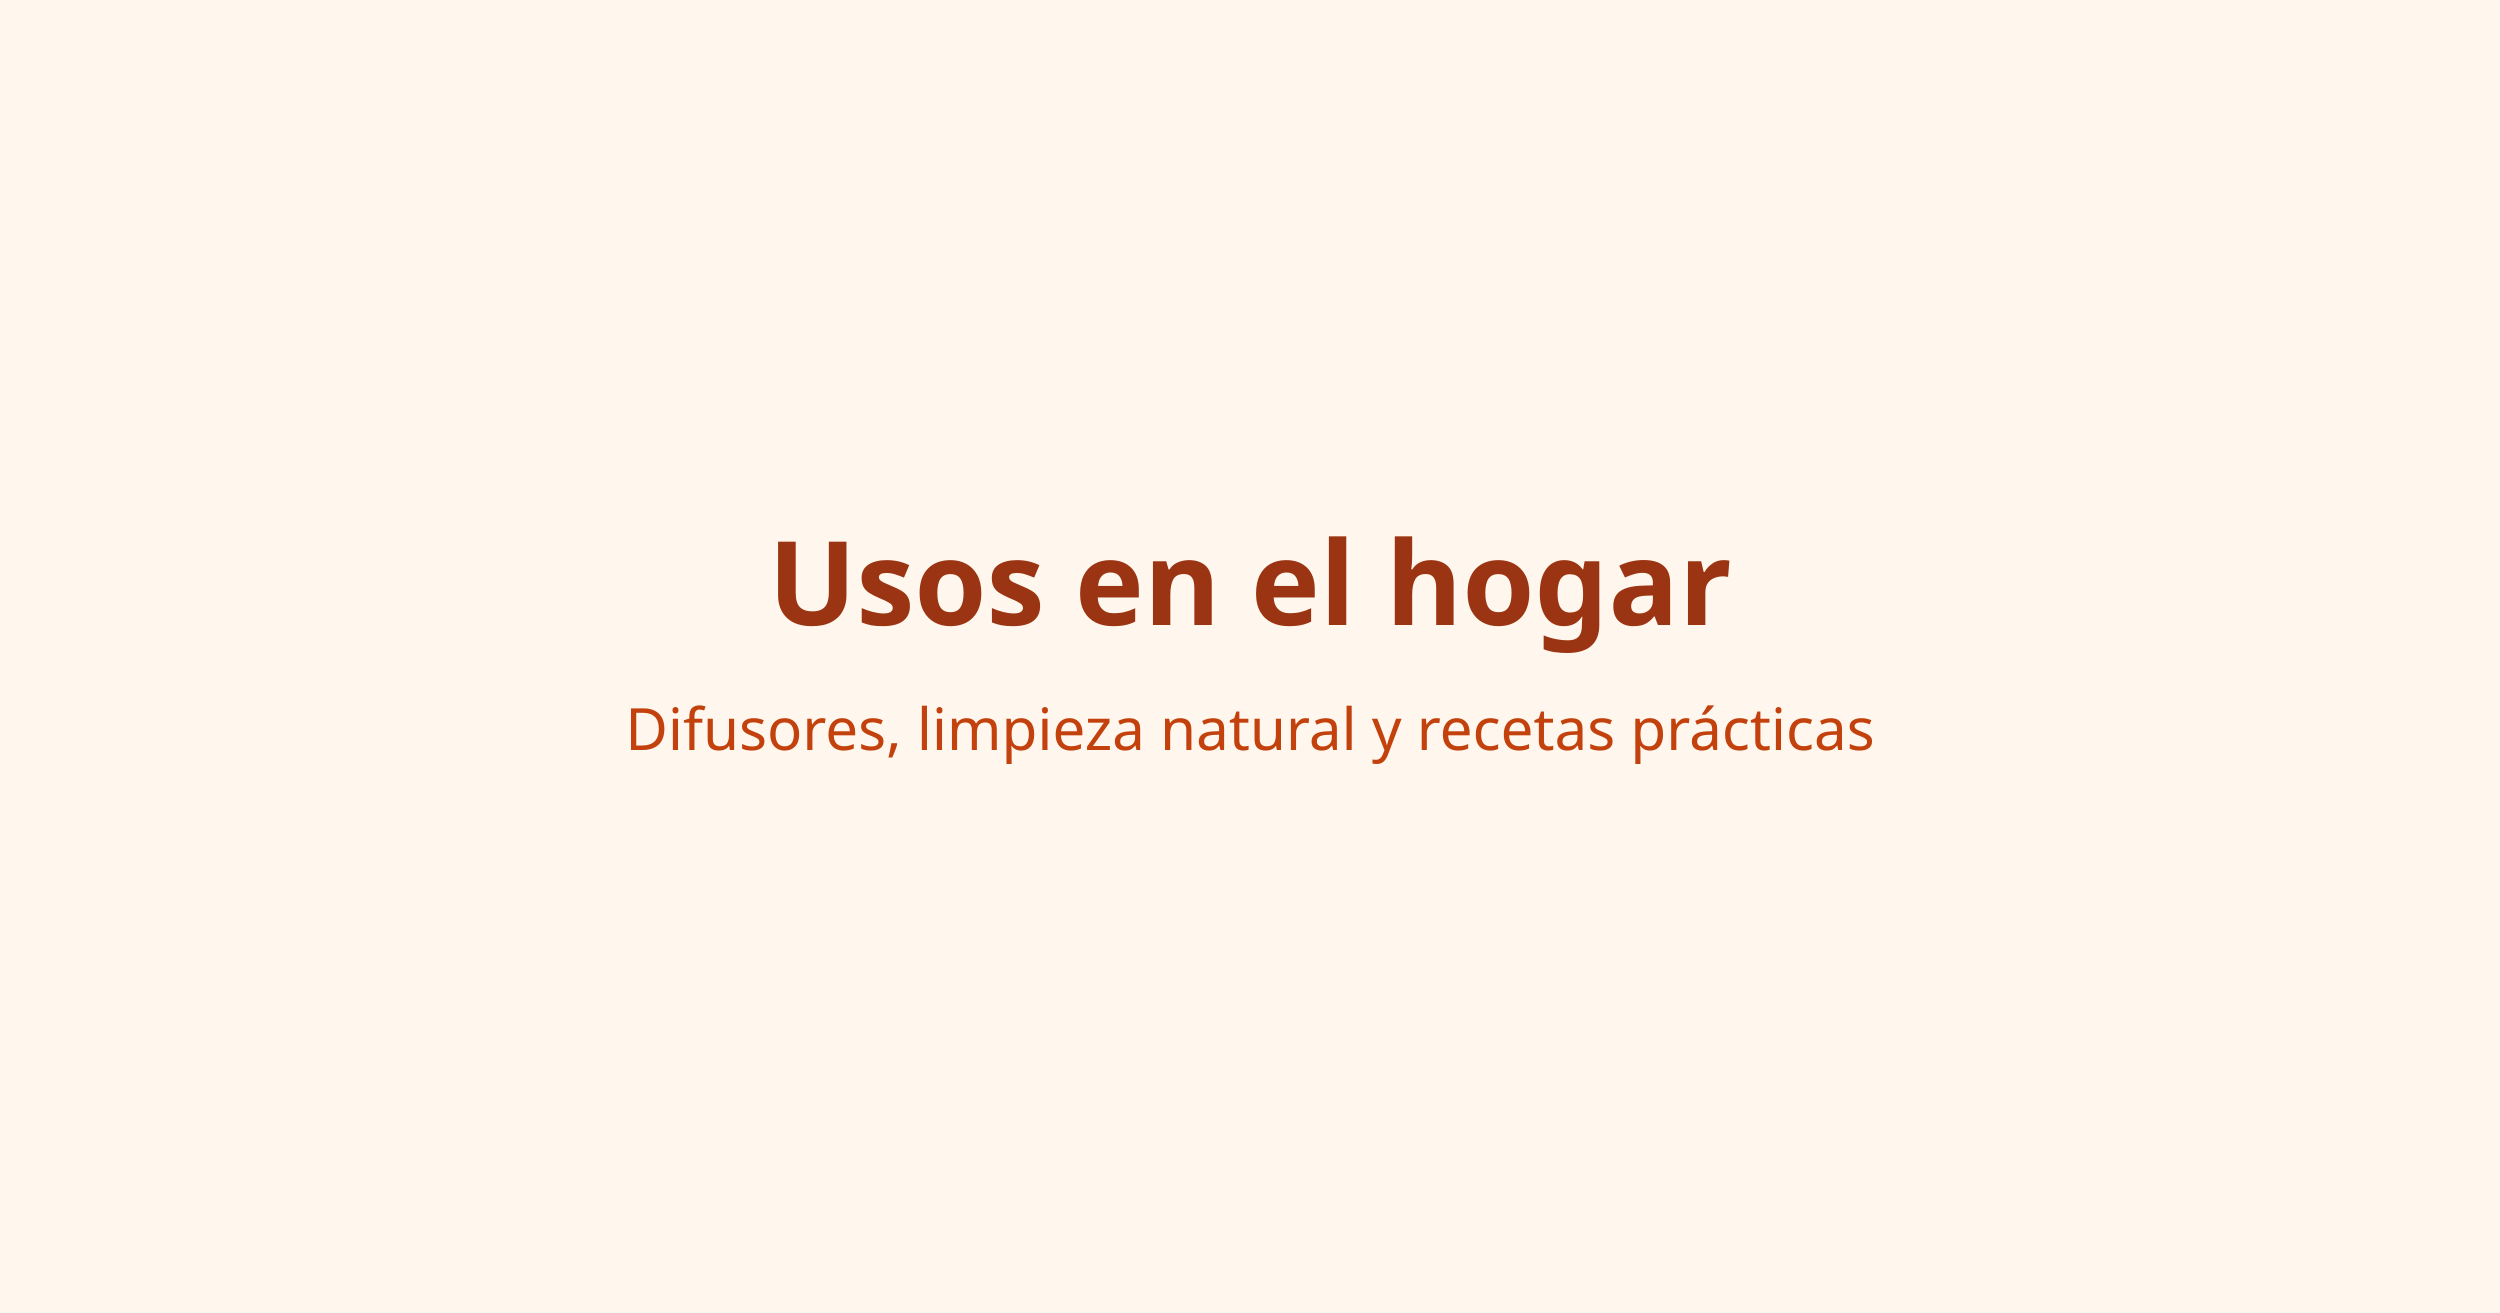
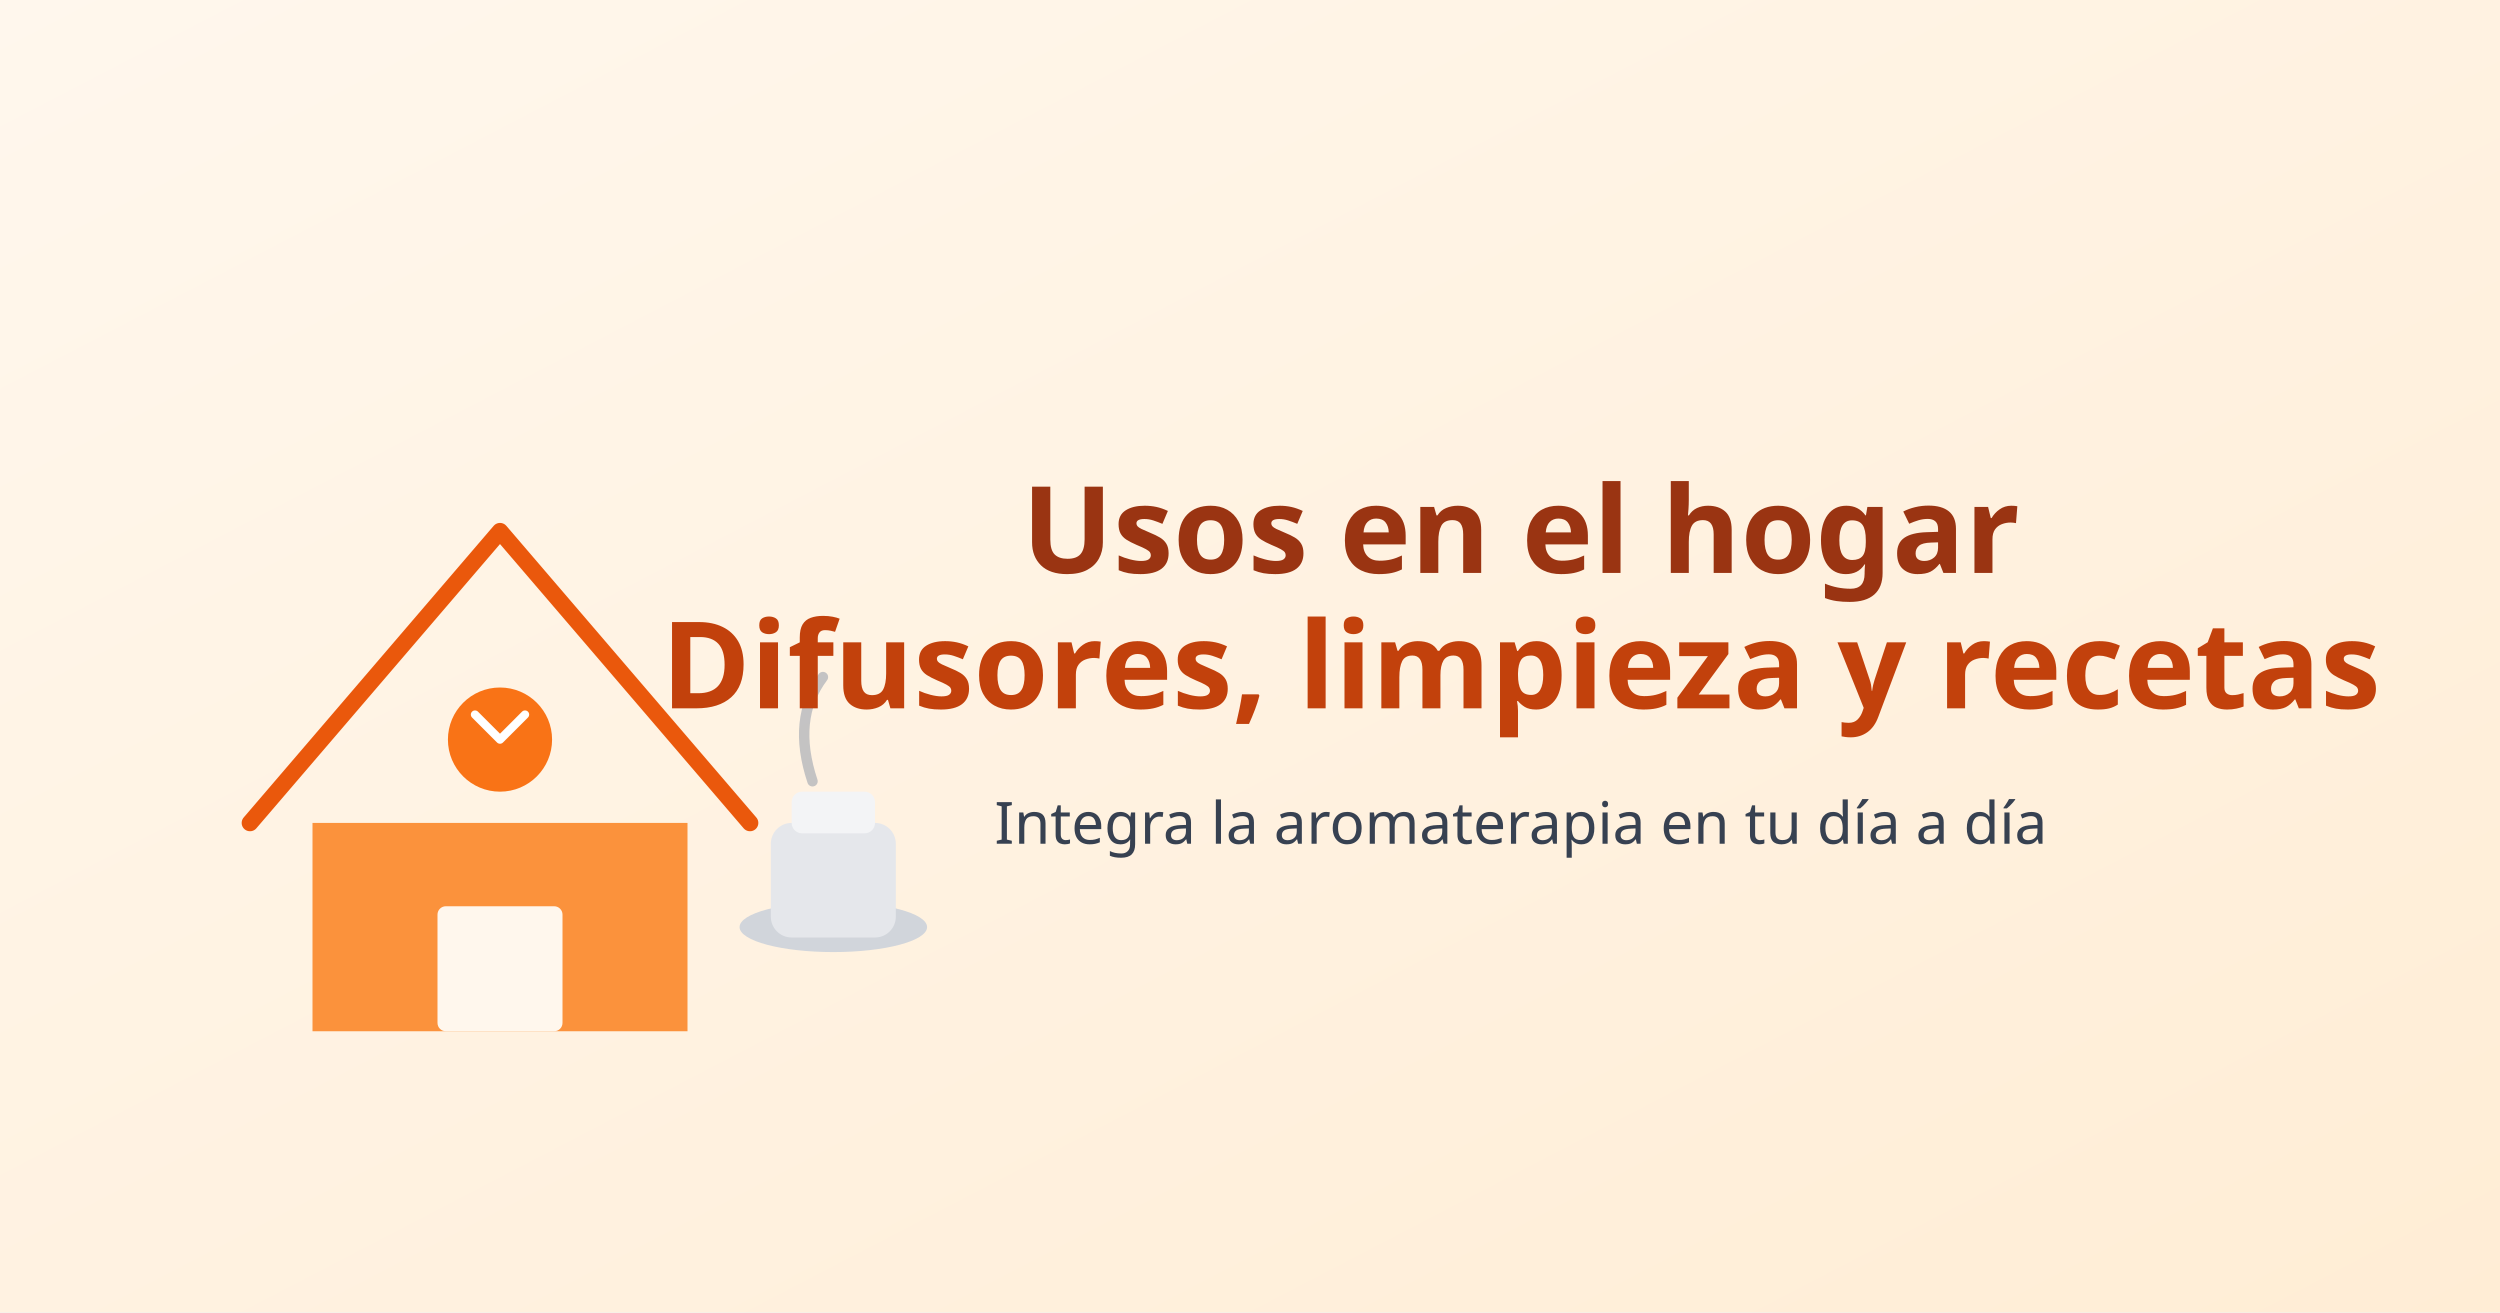
<svg xmlns="http://www.w3.org/2000/svg" width="1200" height="630" viewBox="0 0 1200 630">
-   <rect width="1200" height="630" fill="#fff7ed" />
-   <text x="600" y="300" text-anchor="middle" font-family="sans-serif" font-size="56" fill="#9a3412" font-weight="bold">Usos en el hogar</text>
-   <text x="600" y="360" text-anchor="middle" font-family="sans-serif" font-size="28" fill="#c2410c">Difusores, limpieza natural y recetas prácticas</text>
+   <defs>
+     <linearGradient id="h1" x1="0%" y1="0%" x2="100%" y2="100%">
+       <stop offset="0%" stop-color="#fff7ed" />
+       <stop offset="100%" stop-color="#ffedd5" />
+     </linearGradient>
+   </defs>
+   <rect width="1200" height="630" fill="url(#h1)" />
+   <g transform="translate(240,315)">
+     <path d="M-120,80 L0,-60 L120,80" fill="none" stroke="#ea580c" stroke-width="8" stroke-linecap="round" stroke-linejoin="round" />
+     <rect x="-90" y="80" width="180" height="100" fill="#fb923c" />
+     <rect x="-30" y="120" width="60" height="60" rx="4" fill="#fff7ed" />
+     <circle cx="0" cy="40" r="25" fill="#f97316" />
+     <path d="M-12,28 L0,40 L12,28" fill="none" stroke="white" stroke-width="4" stroke-linecap="round" stroke-linejoin="round" />
+     <ellipse cx="160" cy="130" rx="45" ry="12" fill="#d1d5db" />
+     <rect x="130" y="80" width="60" height="55" rx="10" fill="#e5e7eb" />
+     <rect x="140" y="65" width="40" height="20" rx="5" fill="#f3f4f6" />
+     <path d="M150,60 Q140,30 155,10" stroke="#9ca3af" stroke-width="5" fill="none" stroke-linecap="round" opacity="0.6" />
+   </g>
+   <text x="730" y="275" text-anchor="middle" font-family="system-ui, sans-serif" font-size="58" fill="#9a3412" font-weight="800">Usos en el hogar</text>
+   <text x="730" y="340" text-anchor="middle" font-family="system-ui, sans-serif" font-size="58" fill="#c2410c" font-weight="800">Difusores, limpieza y recetas</text>
+   <text x="730" y="405" text-anchor="middle" font-family="system-ui, sans-serif" font-size="28" fill="#374151">Integra la aromaterapia en tu día a día</text>
</svg>
